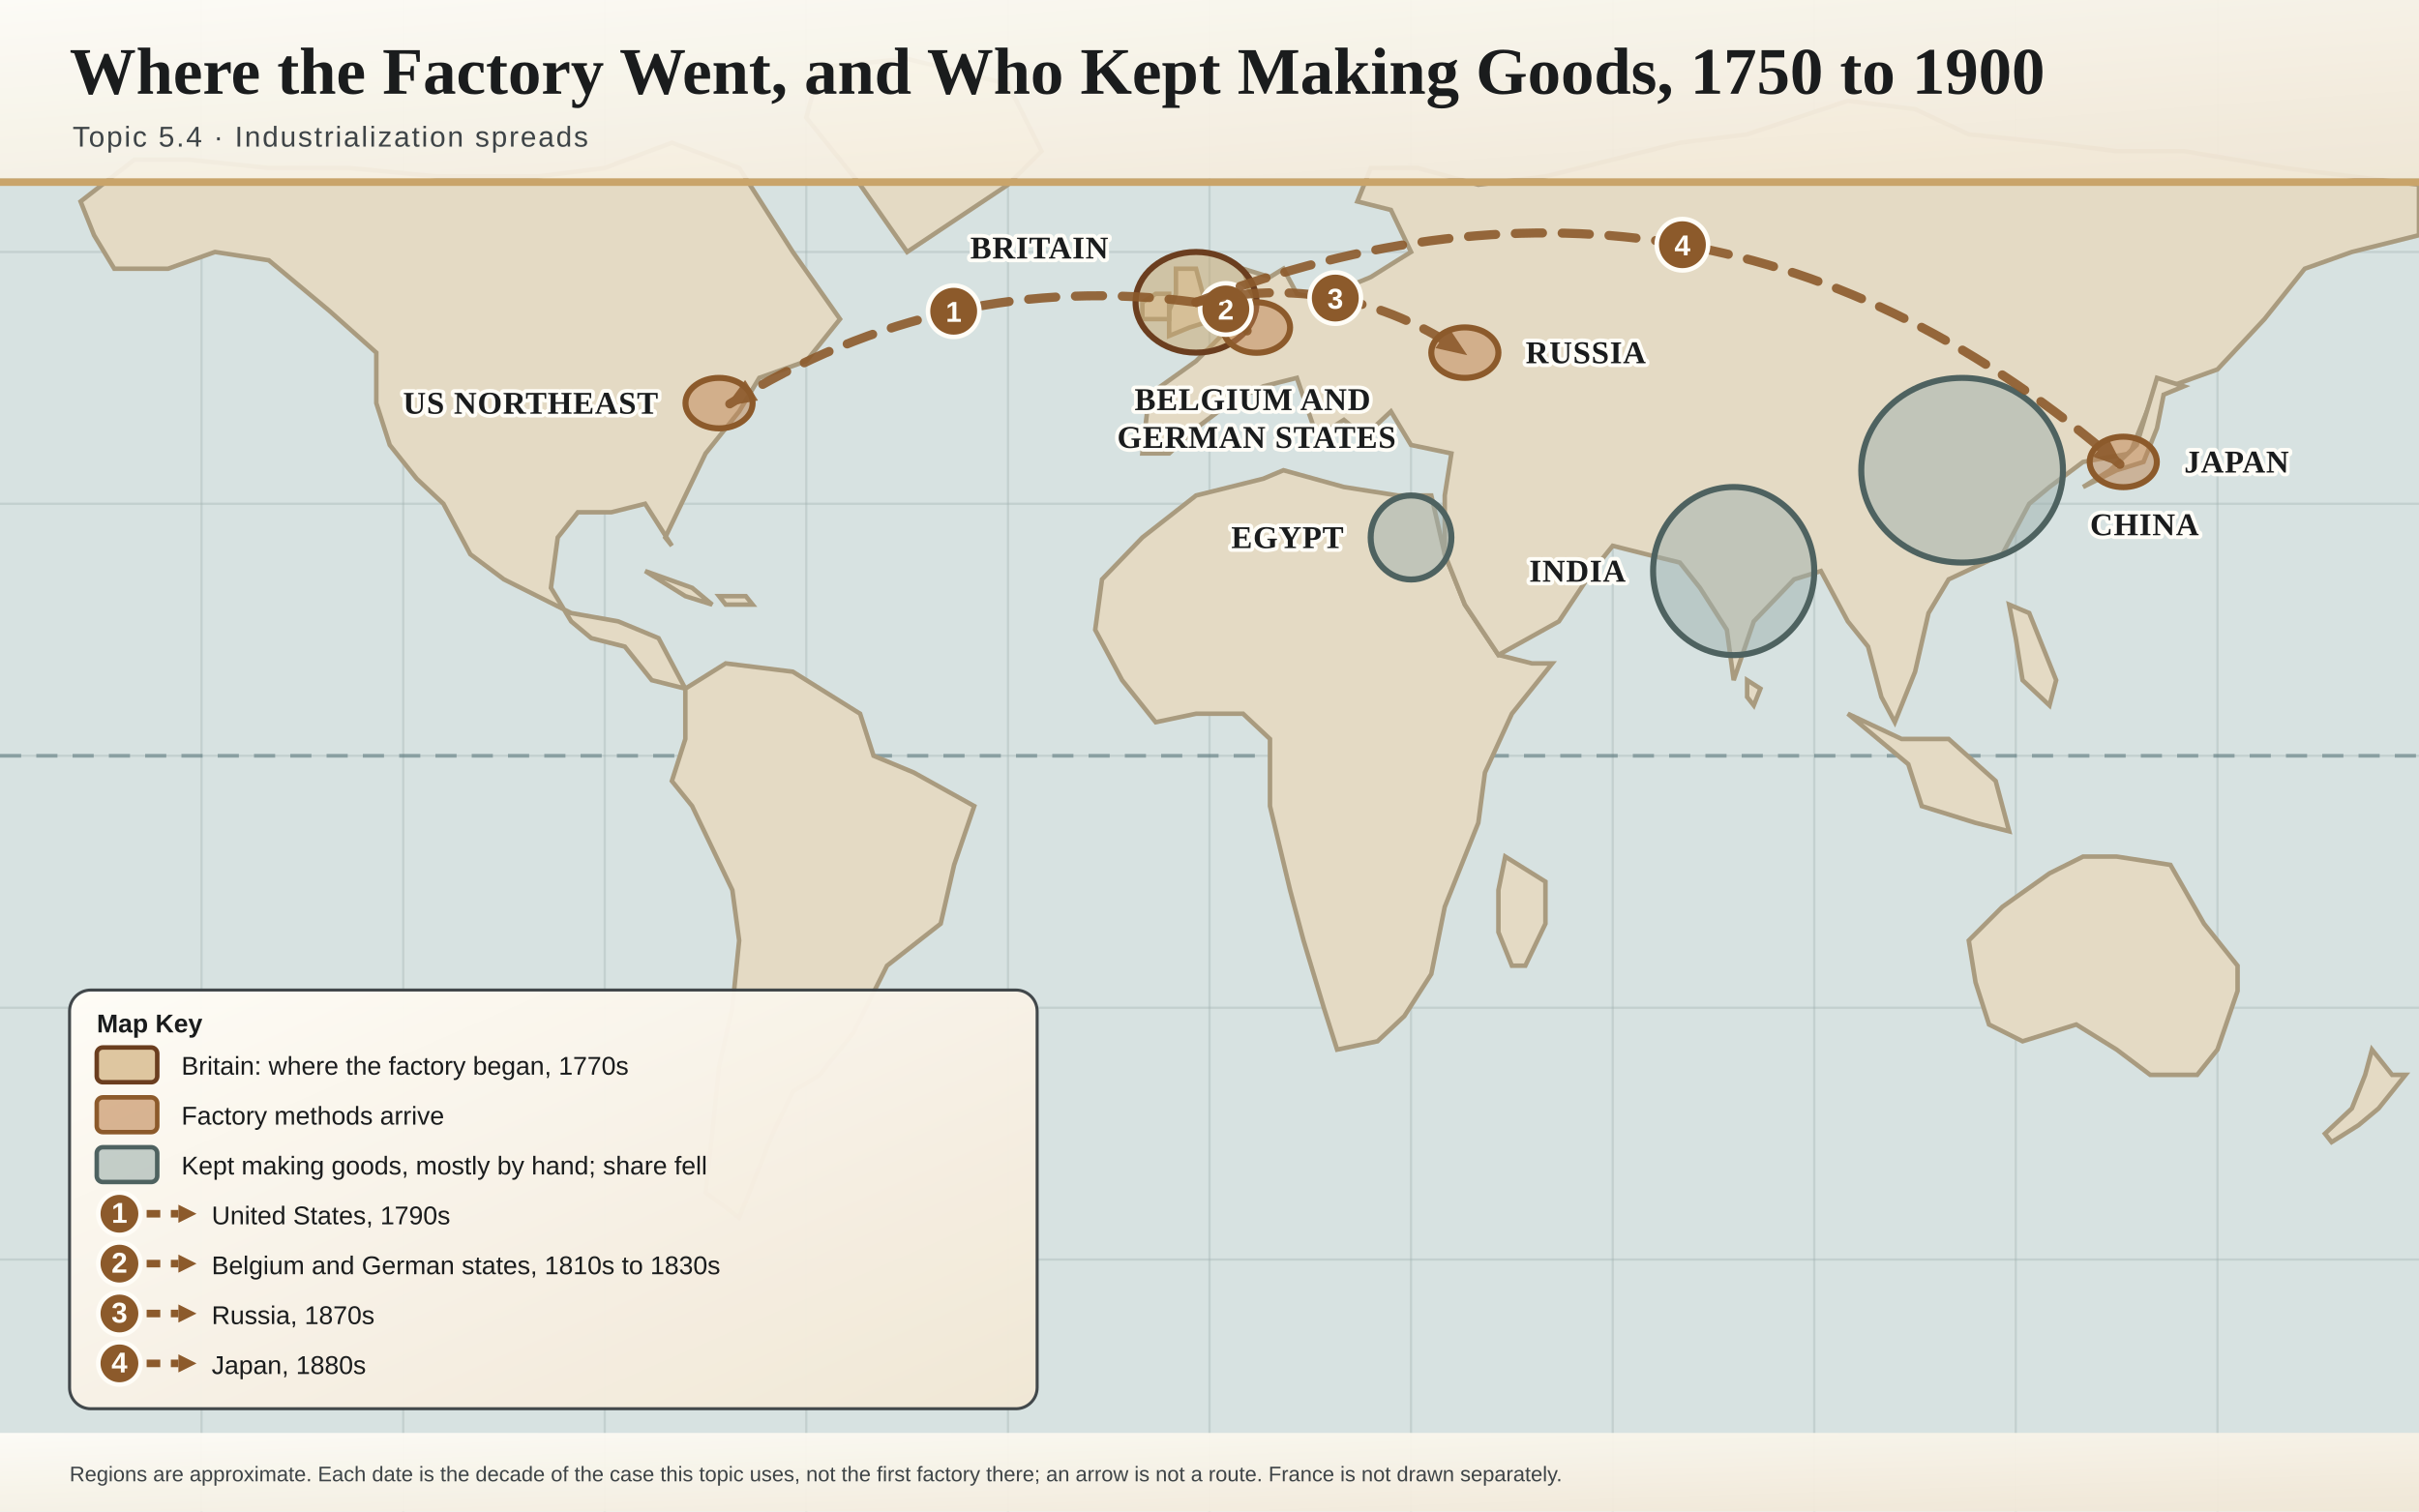
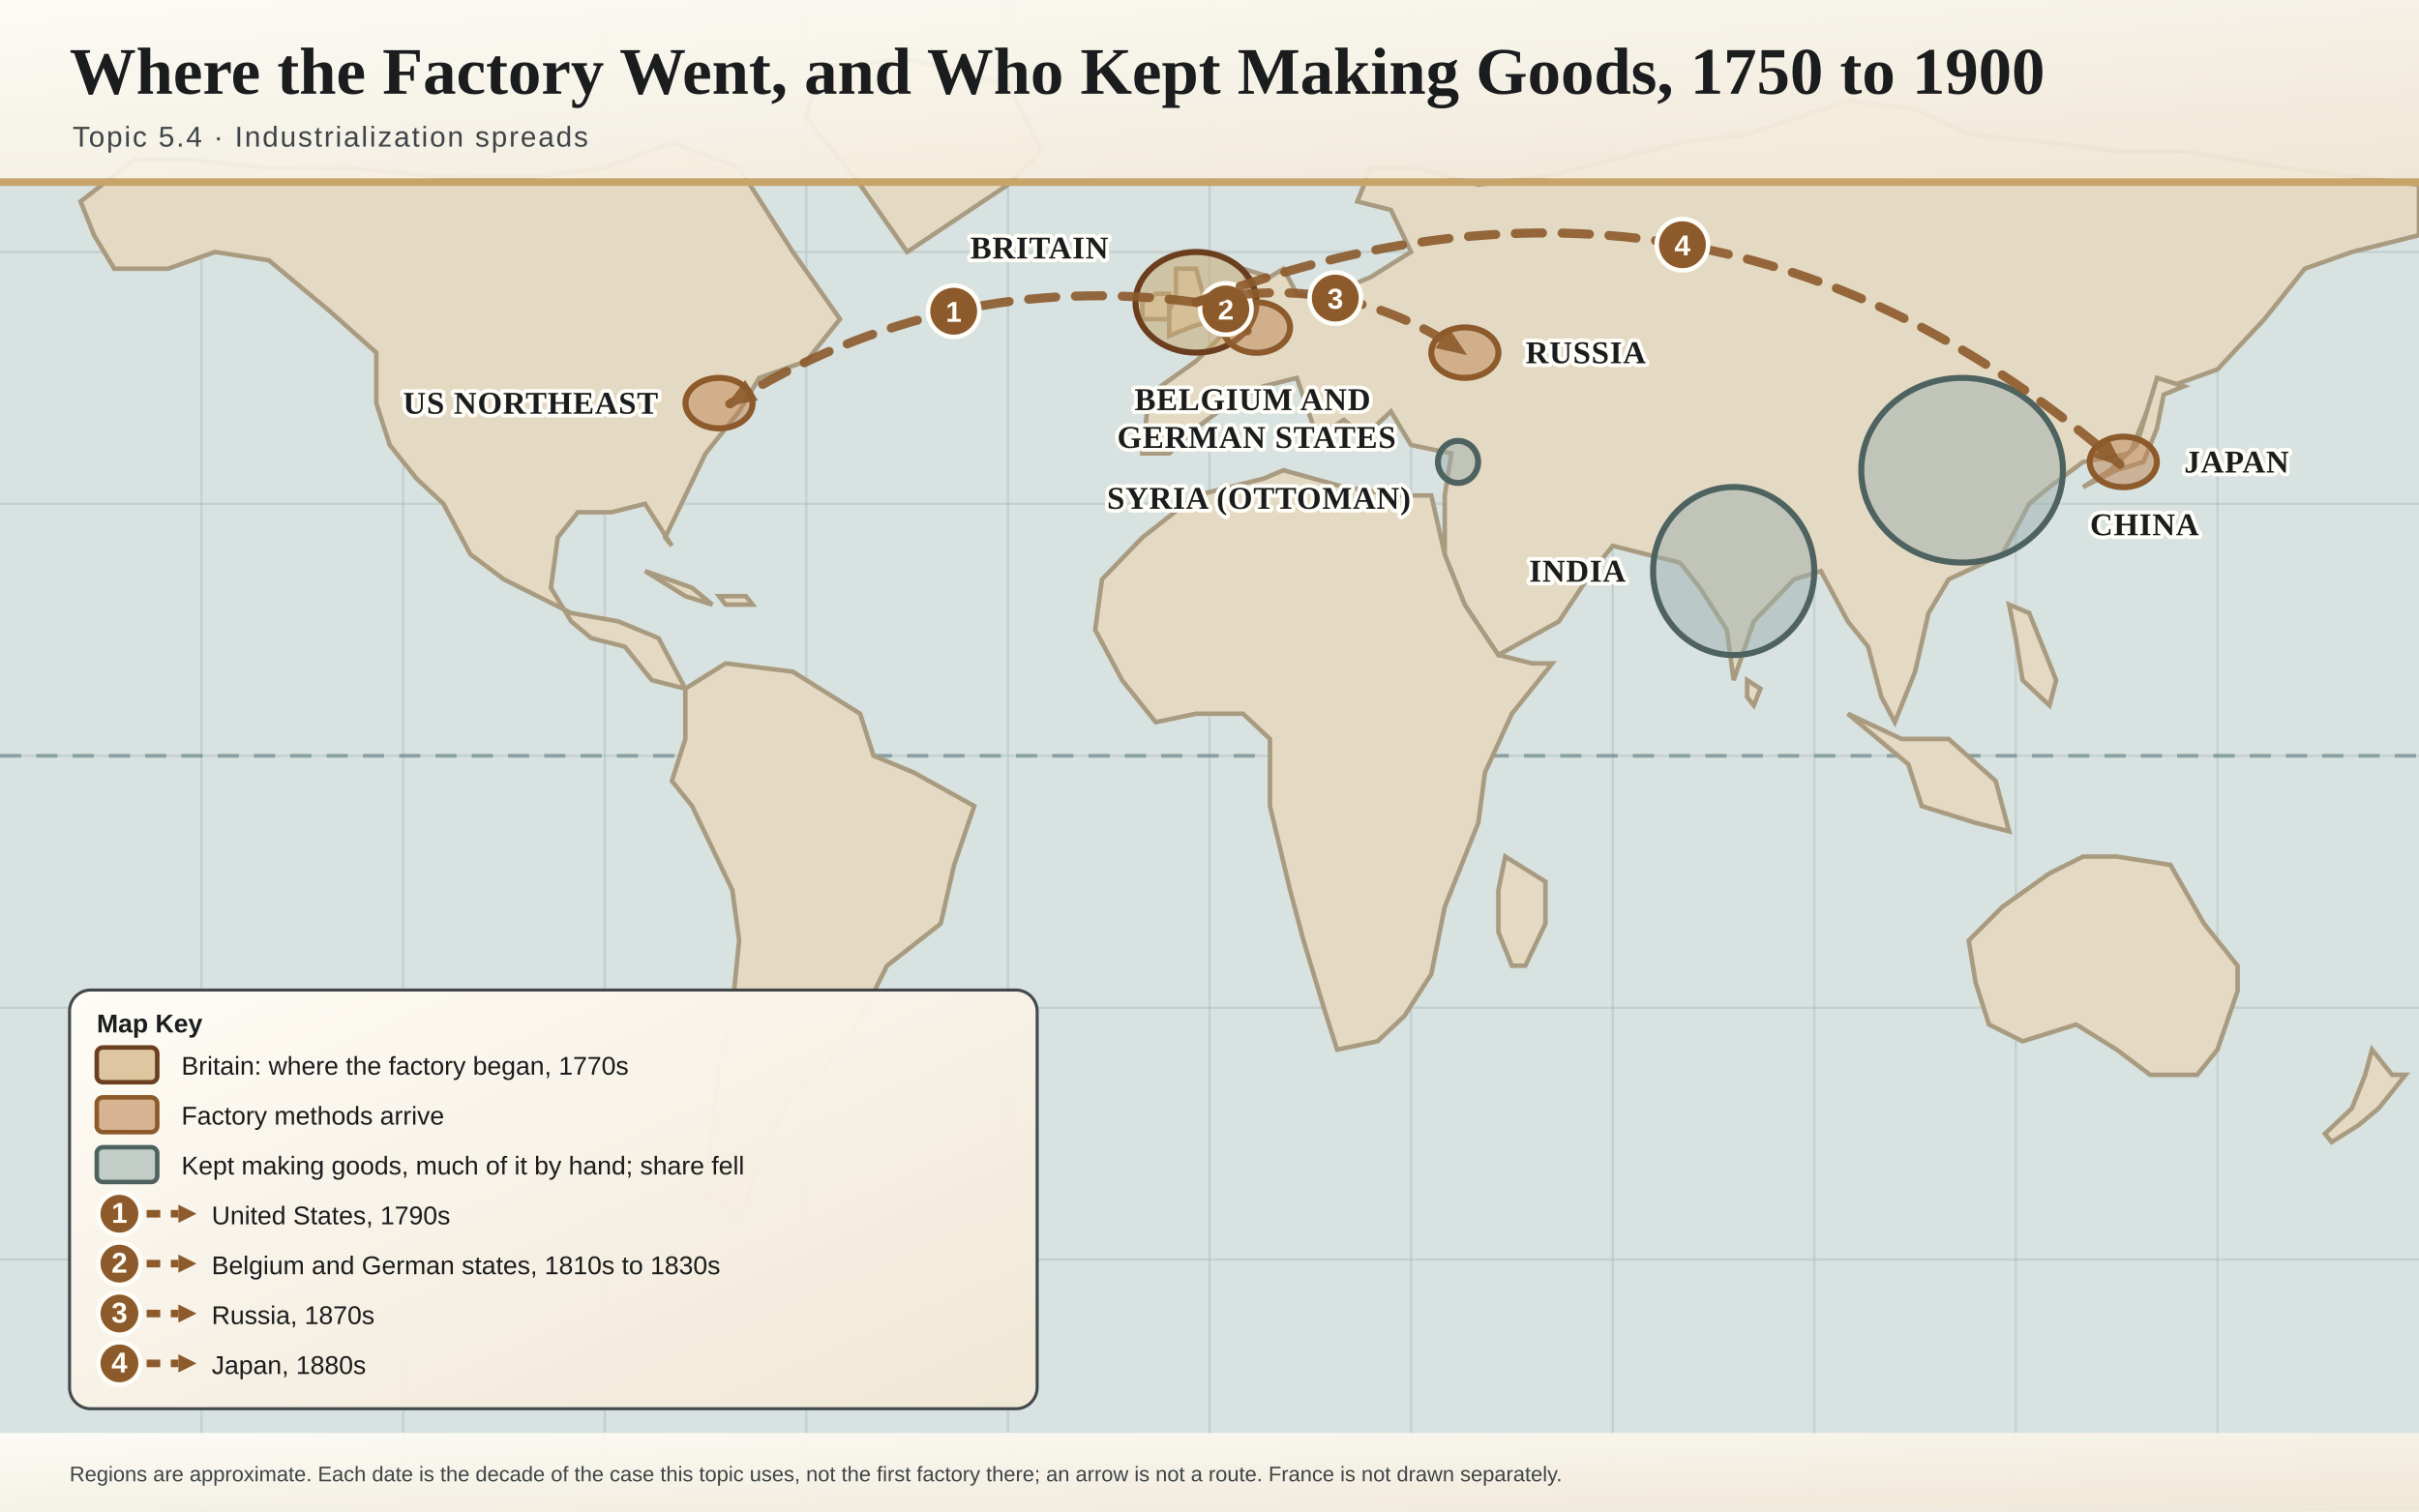
<svg xmlns="http://www.w3.org/2000/svg" width="1600" height="1000" viewBox="0 0 1600 1000" preserveAspectRatio="xMidYMid meet" role="img" aria-labelledby="map-title map-desc">
  <defs>
    <linearGradient id="paper" x1="0" x2="1" y1="0" y2="1">
      <stop offset="0" stop-color="#FFFDF7" />
      <stop offset="1" stop-color="#F1E7D5" />
    </linearGradient>
    <marker id="arrow" markerWidth="20" markerHeight="16" refX="17" refY="8" orient="auto" markerUnits="userSpaceOnUse">
      <path d="M0,0 L20,8 L0,16 Z" fill="#8C5A2B" />
    </marker>
    <style>
      .title{font-family:Georgia,'Times New Roman',serif;font-weight:700;font-size:44px;fill:#1A1C1D}
      .subtitle{font-family:Arial,Helvetica,sans-serif;font-size:19px;fill:#3E4447;letter-spacing:1.2px;text-transform:uppercase}
      .region{font-family:Georgia,'Times New Roman',serif;font-weight:700;font-size:21px;letter-spacing:.5px}
      .place{font-family:Arial,Helvetica,sans-serif;font-weight:700;font-size:18px;fill:#1A1C1D}
      .placenote{font-family:Arial,Helvetica,sans-serif;font-size:15px;fill:#3E4447}
      .small{font-family:Arial,Helvetica,sans-serif;font-size:17px;fill:#1A1C1D}
      .tiny{font-family:Arial,Helvetica,sans-serif;font-size:14px;fill:#3E4447}
      .badgenum{font-family:Arial,Helvetica,sans-serif;font-weight:700;font-size:19px;fill:#FFFDF7}
      .badge{fill:#8C5A2B;stroke:#FFFDF7;stroke-width:3}
      .halo{paint-order:stroke;stroke:#FFFDF7;stroke-width:5;stroke-linejoin:round}
      .city{fill:#1A1C1D;stroke:#FFFDF7;stroke-width:4}
      .leader{stroke:#1A1C1D;stroke-width:2.5;stroke-linecap:round;opacity:.7}
      .flow{fill:none;stroke:#8C5A2B;stroke-width:6;stroke-linecap:round;opacity:.9}
      #land path{fill:#E4DAC4;stroke:#A99B7F;stroke-width:3}
      #graticule line{stroke:#9FB0AE;stroke-width:1.5;opacity:.35}
    </style>
  </defs>
  <rect width="1600" height="1000" fill="#D7E2E1" />
  <g id="graticule">
    <line x1="133.3" y1="0" x2="133.3" y2="1000" />
    <line x1="266.7" y1="0" x2="266.7" y2="1000" />
    <line x1="400.0" y1="0" x2="400.0" y2="1000" />
    <line x1="533.3" y1="0" x2="533.3" y2="1000" />
    <line x1="666.7" y1="0" x2="666.7" y2="1000" />
    <line x1="800.0" y1="0" x2="800.0" y2="1000" />
    <line x1="933.3" y1="0" x2="933.3" y2="1000" />
    <line x1="1066.7" y1="0" x2="1066.7" y2="1000" />
    <line x1="1200.0" y1="0" x2="1200.0" y2="1000" />
    <line x1="1333.3" y1="0" x2="1333.3" y2="1000" />
    <line x1="1466.7" y1="0" x2="1466.7" y2="1000" />
    <line x1="0" y1="833.3" x2="1600" y2="833.3" />
    <line x1="0" y1="666.7" x2="1600" y2="666.7" />
    <line x1="0" y1="500.0" x2="1600" y2="500.0" />
    <line x1="0" y1="333.3" x2="1600" y2="333.3" />
    <line x1="0" y1="166.7" x2="1600" y2="166.7" />
  </g>
  <line x1="0" y1="500.0" x2="1600" y2="500.0" stroke="#4E6B72" stroke-width="2.5" stroke-dasharray="14 10" opacity=".5" />
  <g id="land">
    <path id="land-greenland" d="M600.0,166.7 L666.7,122.2 L688.9,100.0 L666.7,55.6 L600.0,38.9 L542.2,44.4 L533.3,77.8 L568.9,122.2 L600.0,166.7 Z" />
    <path id="land-northAmerica" d="M53.3,133.3 L88.9,105.6 L124.4,105.6 L177.8,111.1 L231.1,111.1 L288.9,116.7 L355.6,116.7 L400.0,111.1 L444.4,94.4 L488.9,111.1 L524.4,166.7 L555.6,211.1 L533.3,238.9 L502.2,250.0 L488.9,272.2 L466.7,300.0 L440.0,355.6 L444.4,361.1 L426.7,333.3 L404.4,338.9 L382.2,338.9 L368.9,355.6 L364.4,388.9 L377.8,411.1 L391.1,422.2 L413.3,427.8 L431.1,450.0 L453.3,455.6 L435.6,422.2 L408.9,411.1 L377.8,405.6 L333.3,383.3 L311.1,366.7 L293.3,333.3 L275.6,316.7 L257.8,294.4 L248.9,266.7 L248.9,233.3 L217.8,205.6 L177.8,172.2 L142.2,166.7 L111.1,177.8 L75.6,177.8 L62.2,155.6 L53.3,133.3 Z" />
    <path id="land-southAmerica" d="M453.3,455.6 L480.0,438.9 L524.4,444.4 L568.9,472.2 L577.8,500.0 L604.4,511.1 L644.4,533.3 L631.1,572.2 L622.2,611.1 L586.7,638.9 L564.4,683.3 L542.2,711.1 L524.4,722.2 L511.1,750.0 L497.8,783.3 L488.9,805.6 L466.7,788.9 L471.1,750.0 L475.6,705.6 L484.4,666.7 L488.9,622.2 L484.4,588.9 L457.8,533.3 L444.4,516.7 L453.3,488.9 L453.3,455.6 Z" />
    <path id="land-africa" d="M724.4,416.7 L728.9,383.3 L755.6,355.6 L791.1,327.8 L835.6,316.7 L848.9,311.1 L888.9,322.2 L924.4,327.8 L946.7,327.8 L955.6,366.7 L968.9,400.0 L991.1,433.3 L1013.3,438.9 L1026.7,438.9 L1000.0,472.2 L982.2,511.1 L977.8,544.4 L955.6,600.0 L946.7,644.4 L928.9,672.2 L911.1,688.9 L884.4,694.4 L875.6,666.7 L862.2,622.2 L853.3,588.9 L840.0,533.3 L840.0,488.9 L822.2,472.2 L791.1,472.2 L764.4,477.8 L742.2,450.0 L724.4,416.7 Z" />
    <path id="land-eurasia" d="M755.6,300.0 L760.0,261.1 L791.1,238.9 L813.3,216.7 L831.1,205.6 L822.2,177.8 L840.0,183.3 L848.9,177.8 L857.8,194.4 L884.4,200.0 L893.3,188.9 L906.7,183.3 L924.4,172.2 L933.3,166.7 L920.0,138.9 L897.8,133.3 L906.7,111.1 L937.8,111.1 L977.8,122.2 L1022.2,116.7 L1066.7,105.6 L1111.1,94.4 L1155.6,88.9 L1222.2,66.7 L1266.7,72.2 L1302.2,88.9 L1355.6,94.4 L1400.0,100.0 L1444.4,100.0 L1511.1,111.1 L1555.6,116.7 L1600.0,122.2 L1600.0,155.6 L1555.6,166.7 L1524.4,177.8 L1497.8,211.1 L1466.7,244.4 L1435.6,255.6 L1422.2,266.7 L1408.9,300.0 L1377.8,305.6 L1355.6,322.2 L1342.2,333.3 L1324.4,366.7 L1288.9,383.3 L1275.6,405.6 L1266.7,444.4 L1253.3,477.8 L1244.4,461.1 L1235.6,427.8 L1222.2,411.1 L1204.4,377.8 L1186.7,383.3 L1160.0,411.1 L1146.7,450.0 L1142.2,416.7 L1124.4,388.9 L1111.1,372.2 L1088.9,366.7 L1066.7,361.1 L1053.3,377.8 L1031.1,411.1 L991.1,433.3 L968.9,400.0 L955.6,366.7 L955.6,327.8 L960.0,300.0 L933.3,294.4 L920.0,272.2 L902.2,288.9 L888.9,277.8 L871.1,288.9 L857.8,250.0 L835.6,255.6 L813.3,266.7 L791.1,283.3 L773.3,300.0 L755.6,300.0 Z" />
    <path id="land-britain" d="M773.3,222.2 L786.7,216.7 L804.4,211.1 L795.6,194.4 L791.1,177.8 L777.8,177.8 L777.8,194.4 L773.3,205.6 L773.3,222.2 Z" />
    <path id="land-ireland" d="M755.6,211.1 L773.3,211.1 L773.3,194.4 L764.4,194.4 L755.6,200.0 L755.6,211.1 Z" />
    <path id="land-japan" d="M1377.8,322.2 L1400.0,311.1 L1417.8,305.6 L1426.7,283.3 L1431.1,261.1 L1444.4,255.6 L1426.7,250.0 L1413.3,294.4 L1395.6,311.1 L1377.8,322.2 Z" />
    <path id="land-indonesia" d="M1222.2,472.2 L1262.2,505.6 L1271.1,533.3 L1306.7,544.4 L1328.9,550.0 L1320.0,516.7 L1288.9,488.9 L1257.8,488.9 L1222.2,472.2 Z" />
    <path id="land-philippines" d="M1328.9,400.0 L1342.2,405.6 L1351.1,427.8 L1360.0,450.0 L1355.6,466.7 L1337.8,450.0 L1333.3,422.2 L1328.9,400.0 Z" />
    <path id="land-australia" d="M1302.2,622.2 L1306.7,650.0 L1315.6,677.8 L1337.8,688.9 L1373.3,677.8 L1400.0,694.4 L1422.2,711.1 L1453.3,711.1 L1466.7,694.4 L1480.0,655.6 L1480.0,638.9 L1457.8,611.1 L1435.6,572.2 L1400.0,566.7 L1377.8,566.7 L1355.6,577.8 L1324.4,600.0 L1302.2,622.2 Z" />
    <path id="land-newZealand" d="M1568.9,694.4 L1582.2,711.1 L1591.1,711.1 L1573.3,733.3 L1560.0,744.4 L1542.2,755.6 L1537.8,750.0 L1555.6,733.3 L1564.4,711.1 L1568.9,694.4 Z" />
    <path id="land-madagascar" d="M995.6,566.7 L1022.2,583.3 L1022.2,611.1 L1008.9,638.9 L1000.0,638.9 L991.1,616.7 L991.1,588.9 L995.6,566.7 Z" />
    <path id="land-cuba" d="M426.7,377.8 L457.8,388.9 L471.1,400.0 L453.3,394.4 L426.7,377.8 Z" />
    <path id="land-hispaniola" d="M475.6,394.4 L493.3,394.4 L497.8,400.0 L480.0,400.0 L475.6,394.4 Z" />
    <path id="land-sriLanka" d="M1155.6,450.0 L1164.4,455.6 L1160.0,466.7 L1155.6,461.1 L1155.6,450.0 Z" />
  </g>
  <g id="highlights">
    <ellipse cx="791.1" cy="200.0" rx="40.0" ry="33.3" fill="#C9A46A" fill-opacity="0.5" stroke="#6B3E1F" stroke-width="4" />
    <ellipse cx="475.6" cy="266.7" rx="22.2" ry="16.7" fill="#C08552" fill-opacity="0.5" stroke="#8C5A2B" stroke-width="4" />
    <ellipse cx="831.1" cy="216.7" rx="22.2" ry="16.7" fill="#C08552" fill-opacity="0.5" stroke="#8C5A2B" stroke-width="4" />
    <ellipse cx="968.9" cy="233.3" rx="22.2" ry="16.7" fill="#C08552" fill-opacity="0.5" stroke="#8C5A2B" stroke-width="4" />
    <ellipse cx="1404.4" cy="305.6" rx="22.2" ry="16.7" fill="#C08552" fill-opacity="0.5" stroke="#8C5A2B" stroke-width="4" />
    <ellipse cx="1146.7" cy="377.8" rx="53.3" ry="55.6" fill="#9FB0AE" fill-opacity="0.5" stroke="#4E6260" stroke-width="4" />
    <ellipse cx="1297.8" cy="311.1" rx="66.7" ry="61.1" fill="#9FB0AE" fill-opacity="0.5" stroke="#4E6260" stroke-width="4" />
-     <ellipse cx="933.3" cy="355.6" rx="26.7" ry="27.8" fill="#9FB0AE" fill-opacity="0.5" stroke="#4E6260" stroke-width="4" />
+     <ellipse cx="964.4" cy="305.6" rx="13.3" ry="13.9" fill="#9FB0AE" fill-opacity="0.5" stroke="#4E6260" stroke-width="4" />
  </g>
  <g id="flows">
    <path class="flow" d="M791.1,200.0 Q624.8,178.1 482.7,267.2" stroke-dasharray="18 13" marker-end="url(#arrow)" />
    <circle class="badge" cx="630.8" cy="205.9" r="17" />
    <text class="badgenum" x="630.8" y="212.9" text-anchor="middle">1</text>
    <path class="flow" d="M791.1,200.0 Q813.7,199.3 824.9,218.9" stroke-dasharray="18 13" marker-end="url(#arrow)" />
    <circle class="badge" cx="810.8" cy="204.4" r="17" />
    <text class="badgenum" x="810.8" y="211.4" text-anchor="middle">2</text>
    <path class="flow" d="M791.1,200.0 Q886.9,177.8 968.0,233.3" stroke-dasharray="18 13" marker-end="url(#arrow)" />
    <circle class="badge" cx="883.2" cy="197.2" r="17" />
    <text class="badgenum" x="883.2" y="204.2" text-anchor="middle">3</text>
    <path class="flow" d="M791.1,200.0 Q1128.8,70.3 1402.2,307.2" stroke-dasharray="18 13" marker-end="url(#arrow)" />
    <circle class="badge" cx="1112.8" cy="161.9" r="17" />
    <text class="badgenum" x="1112.8" y="168.9" text-anchor="middle">4</text>
  </g>
  <g id="region-labels">
    <text class="region halo" x="733.1" y="171.0" text-anchor="end" fill="#1A1C1D">
      <tspan x="733.1" dy="0">BRITAIN</tspan>
    </text>
    <text class="region halo" x="435.3" y="273.7" text-anchor="end" fill="#1A1C1D">
      <tspan x="435.3" dy="0">US NORTHEAST</tspan>
    </text>
    <text class="region halo" x="831.1" y="271.3" text-anchor="middle" fill="#1A1C1D">
      <tspan x="831.1" dy="0">BELGIUM AND</tspan>
      <tspan x="831.1" dy="25">GERMAN STATES</tspan>
    </text>
    <text class="region halo" x="1009.1" y="240.3" text-anchor="start" fill="#1A1C1D">
      <tspan x="1009.1" dy="0">RUSSIA</tspan>
    </text>
    <text class="region halo" x="1444.7" y="312.6" text-anchor="start" fill="#1A1C1D">
      <tspan x="1444.7" dy="0">JAPAN</tspan>
    </text>
    <text class="region halo" x="1075.3" y="384.8" text-anchor="end" fill="#1A1C1D">
      <tspan x="1075.3" dy="0">INDIA</tspan>
    </text>
    <text class="region halo" x="1382.4" y="354.1" text-anchor="start" fill="#1A1C1D">
      <tspan x="1382.4" dy="0">CHINA</tspan>
    </text>
-     <text class="region halo" x="888.7" y="362.6" text-anchor="end" fill="#1A1C1D">
-       <tspan x="888.7" dy="0">EGYPT</tspan>
+     <text class="region halo" x="933.1" y="336.6" text-anchor="end" fill="#1A1C1D">
+       <tspan x="933.1" dy="0">SYRIA (OTTOMAN)</tspan>
    </text>
  </g>
  <g id="places">
    
  </g>
  <g id="titleband">
    <rect x="0" y="0" width="1600" height="118" fill="url(#paper)" opacity=".93" />
    <rect x="0" y="118" width="1600" height="5" fill="#C9A46A" />
    <text class="title" x="46" y="62">Where the Factory Went, and Who Kept Making Goods, 1750 to 1900</text>
    <text class="subtitle" x="48" y="97">Topic 5.4 · Industrialization spreads</text>
  </g>
  <g id="legend" transform="translate(46,655)">
    <rect x="0" y="0" width="640" height="277" rx="14" fill="url(#paper)" stroke="#3E4447" stroke-width="2" opacity=".97" />
    <text class="small" x="18" y="28" font-weight="700">Map Key</text>
    <rect x="18" y="38" width="40" height="23" rx="4" fill="#C9A46A" fill-opacity=".6" stroke="#6B3E1F" stroke-width="3" />
    <text class="small" x="74" y="56">Britain: where the factory began, 1770s</text>
    <rect x="18" y="71" width="40" height="23" rx="4" fill="#C08552" fill-opacity=".6" stroke="#8C5A2B" stroke-width="3" />
    <text class="small" x="74" y="89">Factory methods arrive</text>
    <rect x="18" y="104" width="40" height="23" rx="4" fill="#9FB0AE" fill-opacity=".6" stroke="#4E6260" stroke-width="3" />
-     <text class="small" x="74" y="122">Kept making goods, mostly by hand; share fell</text>
+     <text class="small" x="74" y="122">Kept making goods, much of it by hand; share fell</text>
    <circle class="badge" cx="33" cy="148" r="14" />
    <text class="badgenum" x="33" y="154" text-anchor="middle" font-size="16">1</text>
    <line x1="51" x2="72" y1="148" y2="148" stroke="#8C5A2B" stroke-width="5" stroke-dasharray="9 7" />
    <path d="M72,142 L84,148 L72,154 Z" fill="#8C5A2B" />
    <text class="small" x="94" y="155">United States, 1790s</text>
    <circle class="badge" cx="33" cy="181" r="14" />
    <text class="badgenum" x="33" y="187" text-anchor="middle" font-size="16">2</text>
    <line x1="51" x2="72" y1="181" y2="181" stroke="#8C5A2B" stroke-width="5" stroke-dasharray="9 7" />
    <path d="M72,175 L84,181 L72,187 Z" fill="#8C5A2B" />
    <text class="small" x="94" y="188">Belgium and German states, 1810s to 1830s</text>
    <circle class="badge" cx="33" cy="214" r="14" />
    <text class="badgenum" x="33" y="220" text-anchor="middle" font-size="16">3</text>
    <line x1="51" x2="72" y1="214" y2="214" stroke="#8C5A2B" stroke-width="5" stroke-dasharray="9 7" />
    <path d="M72,208 L84,214 L72,220 Z" fill="#8C5A2B" />
    <text class="small" x="94" y="221">Russia, 1870s</text>
    <circle class="badge" cx="33" cy="247" r="14" />
    <text class="badgenum" x="33" y="253" text-anchor="middle" font-size="16">4</text>
    <line x1="51" x2="72" y1="247" y2="247" stroke="#8C5A2B" stroke-width="5" stroke-dasharray="9 7" />
    <path d="M72,241 L84,247 L72,253 Z" fill="#8C5A2B" />
    <text class="small" x="94" y="254">Japan, 1880s</text>
  </g>
  <rect x="0" y="948" width="1600" height="52" fill="url(#paper)" opacity=".93" />
  <text class="tiny" x="46" y="980">Regions are approximate. Each date is the decade of the case this topic uses, not the first factory there; an arrow is not a route. France is not drawn separately.</text>
</svg>
